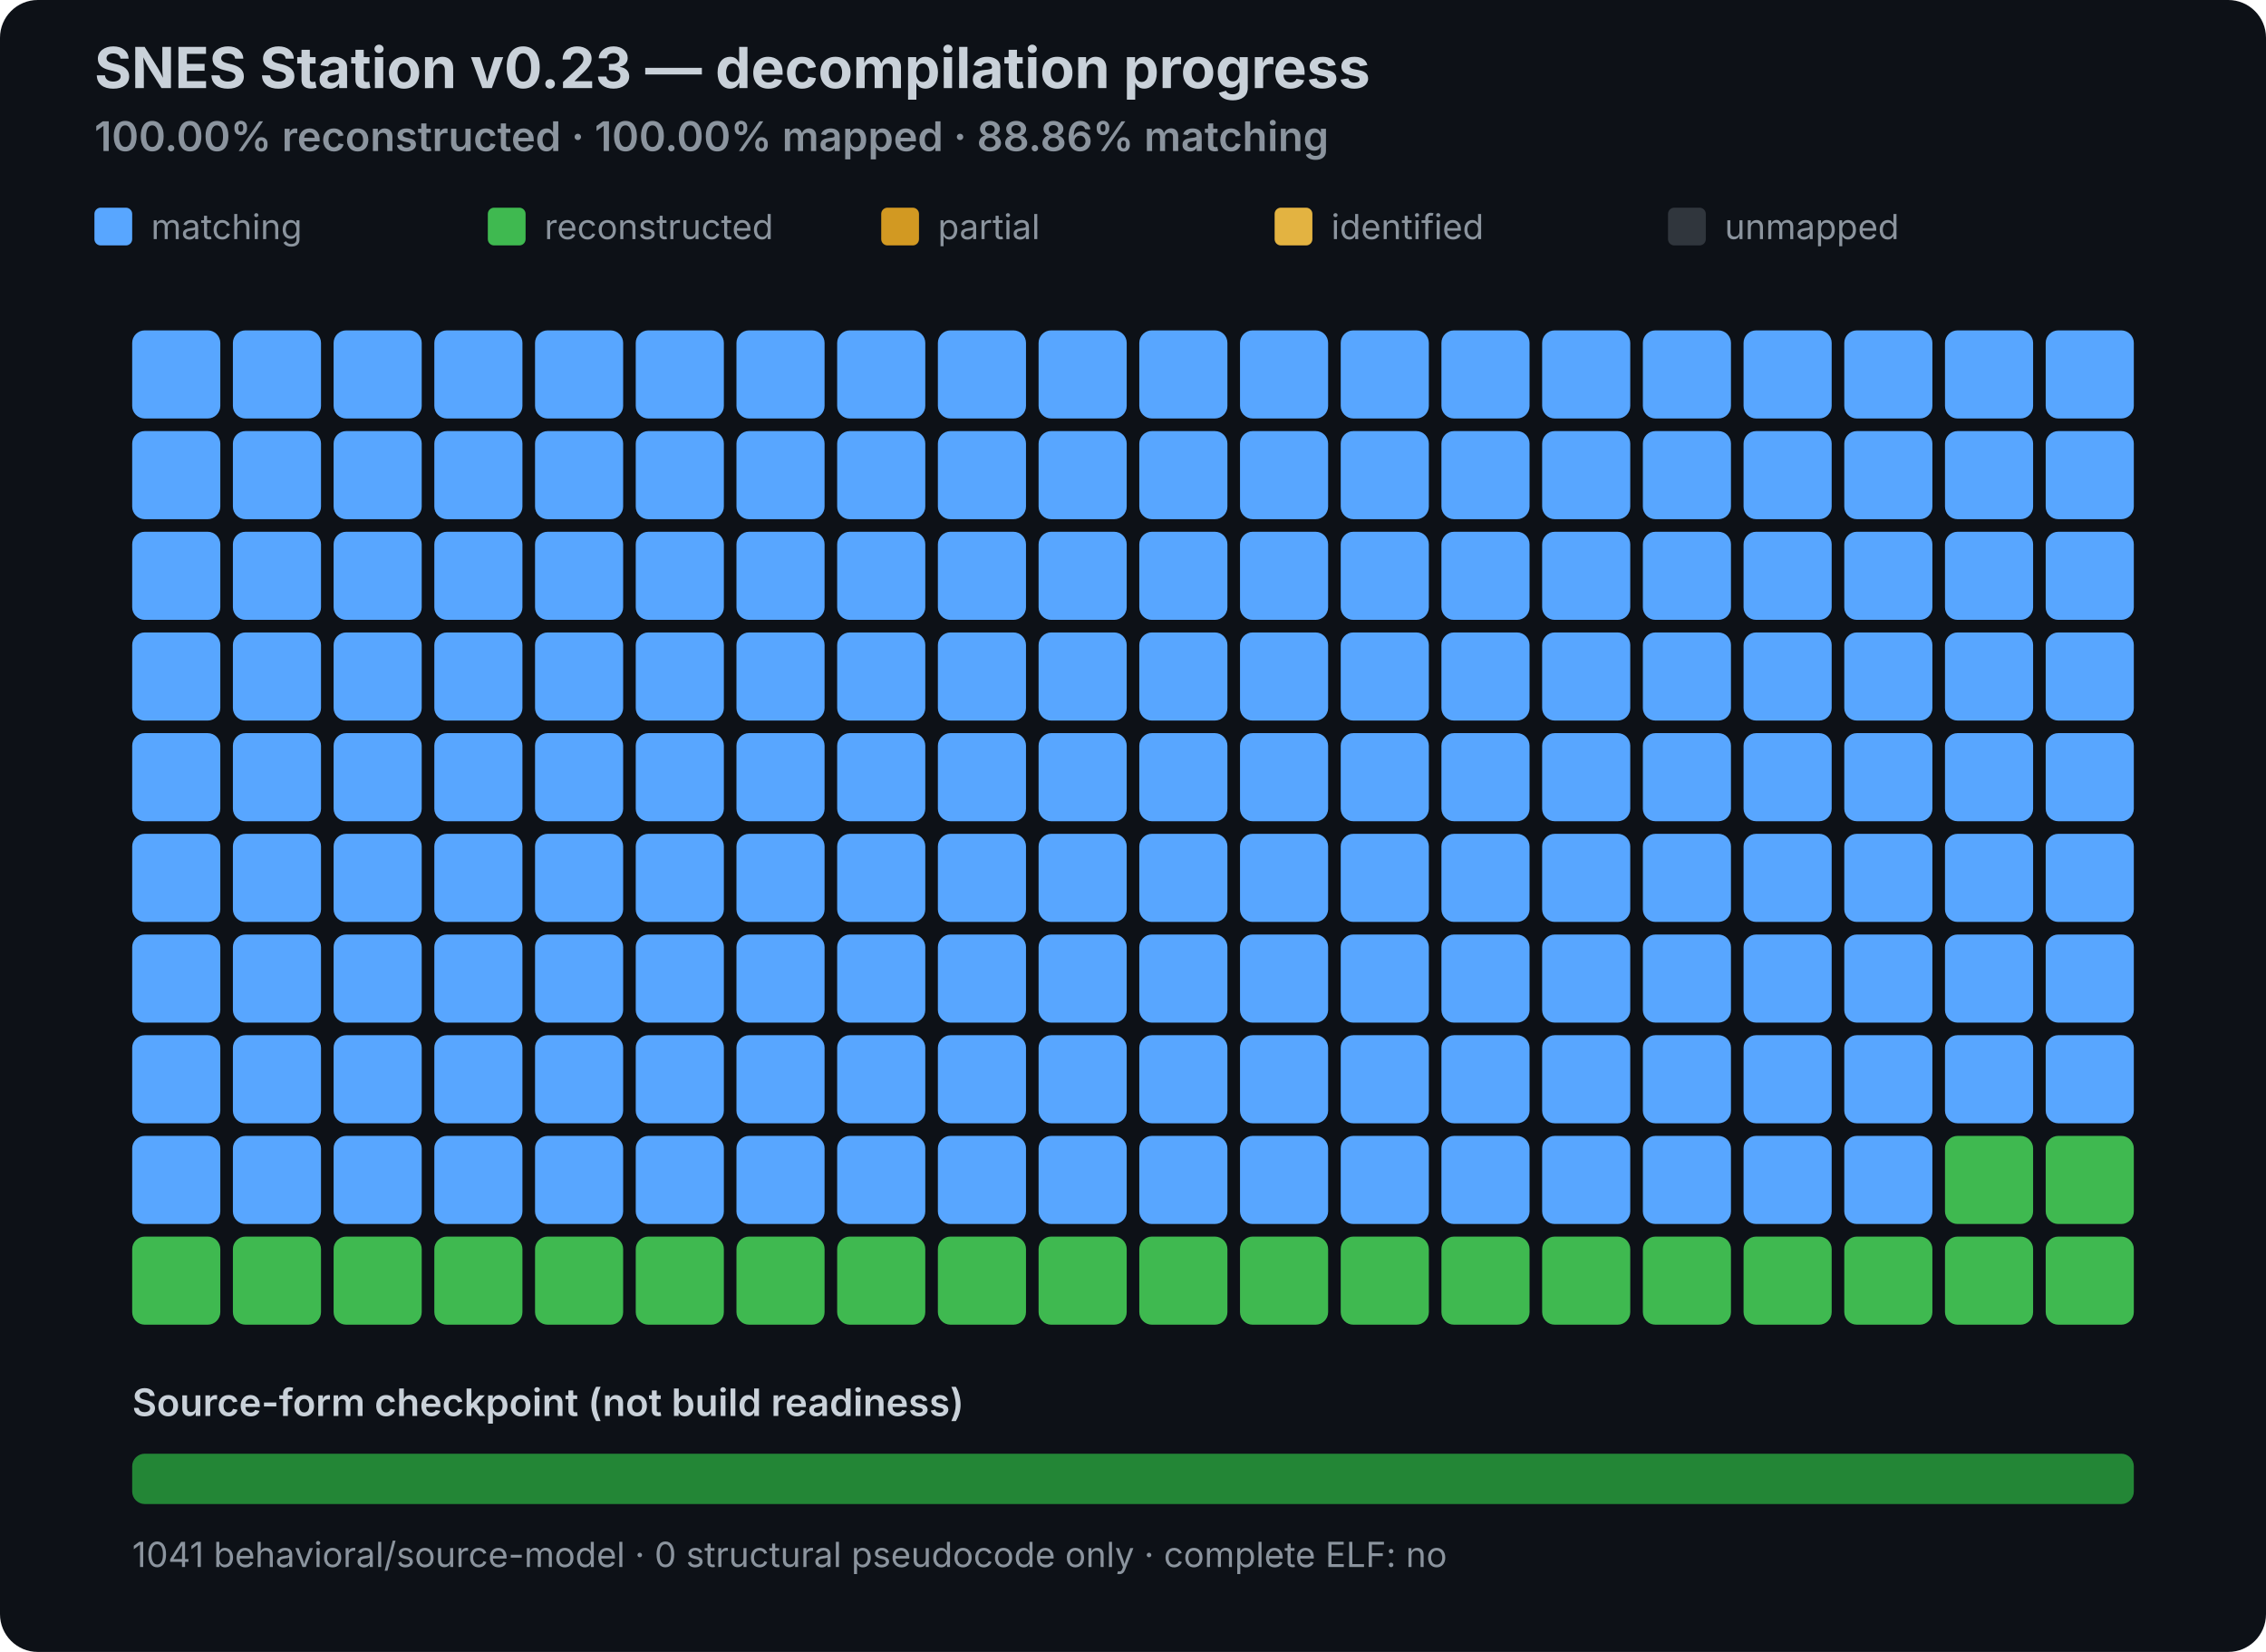
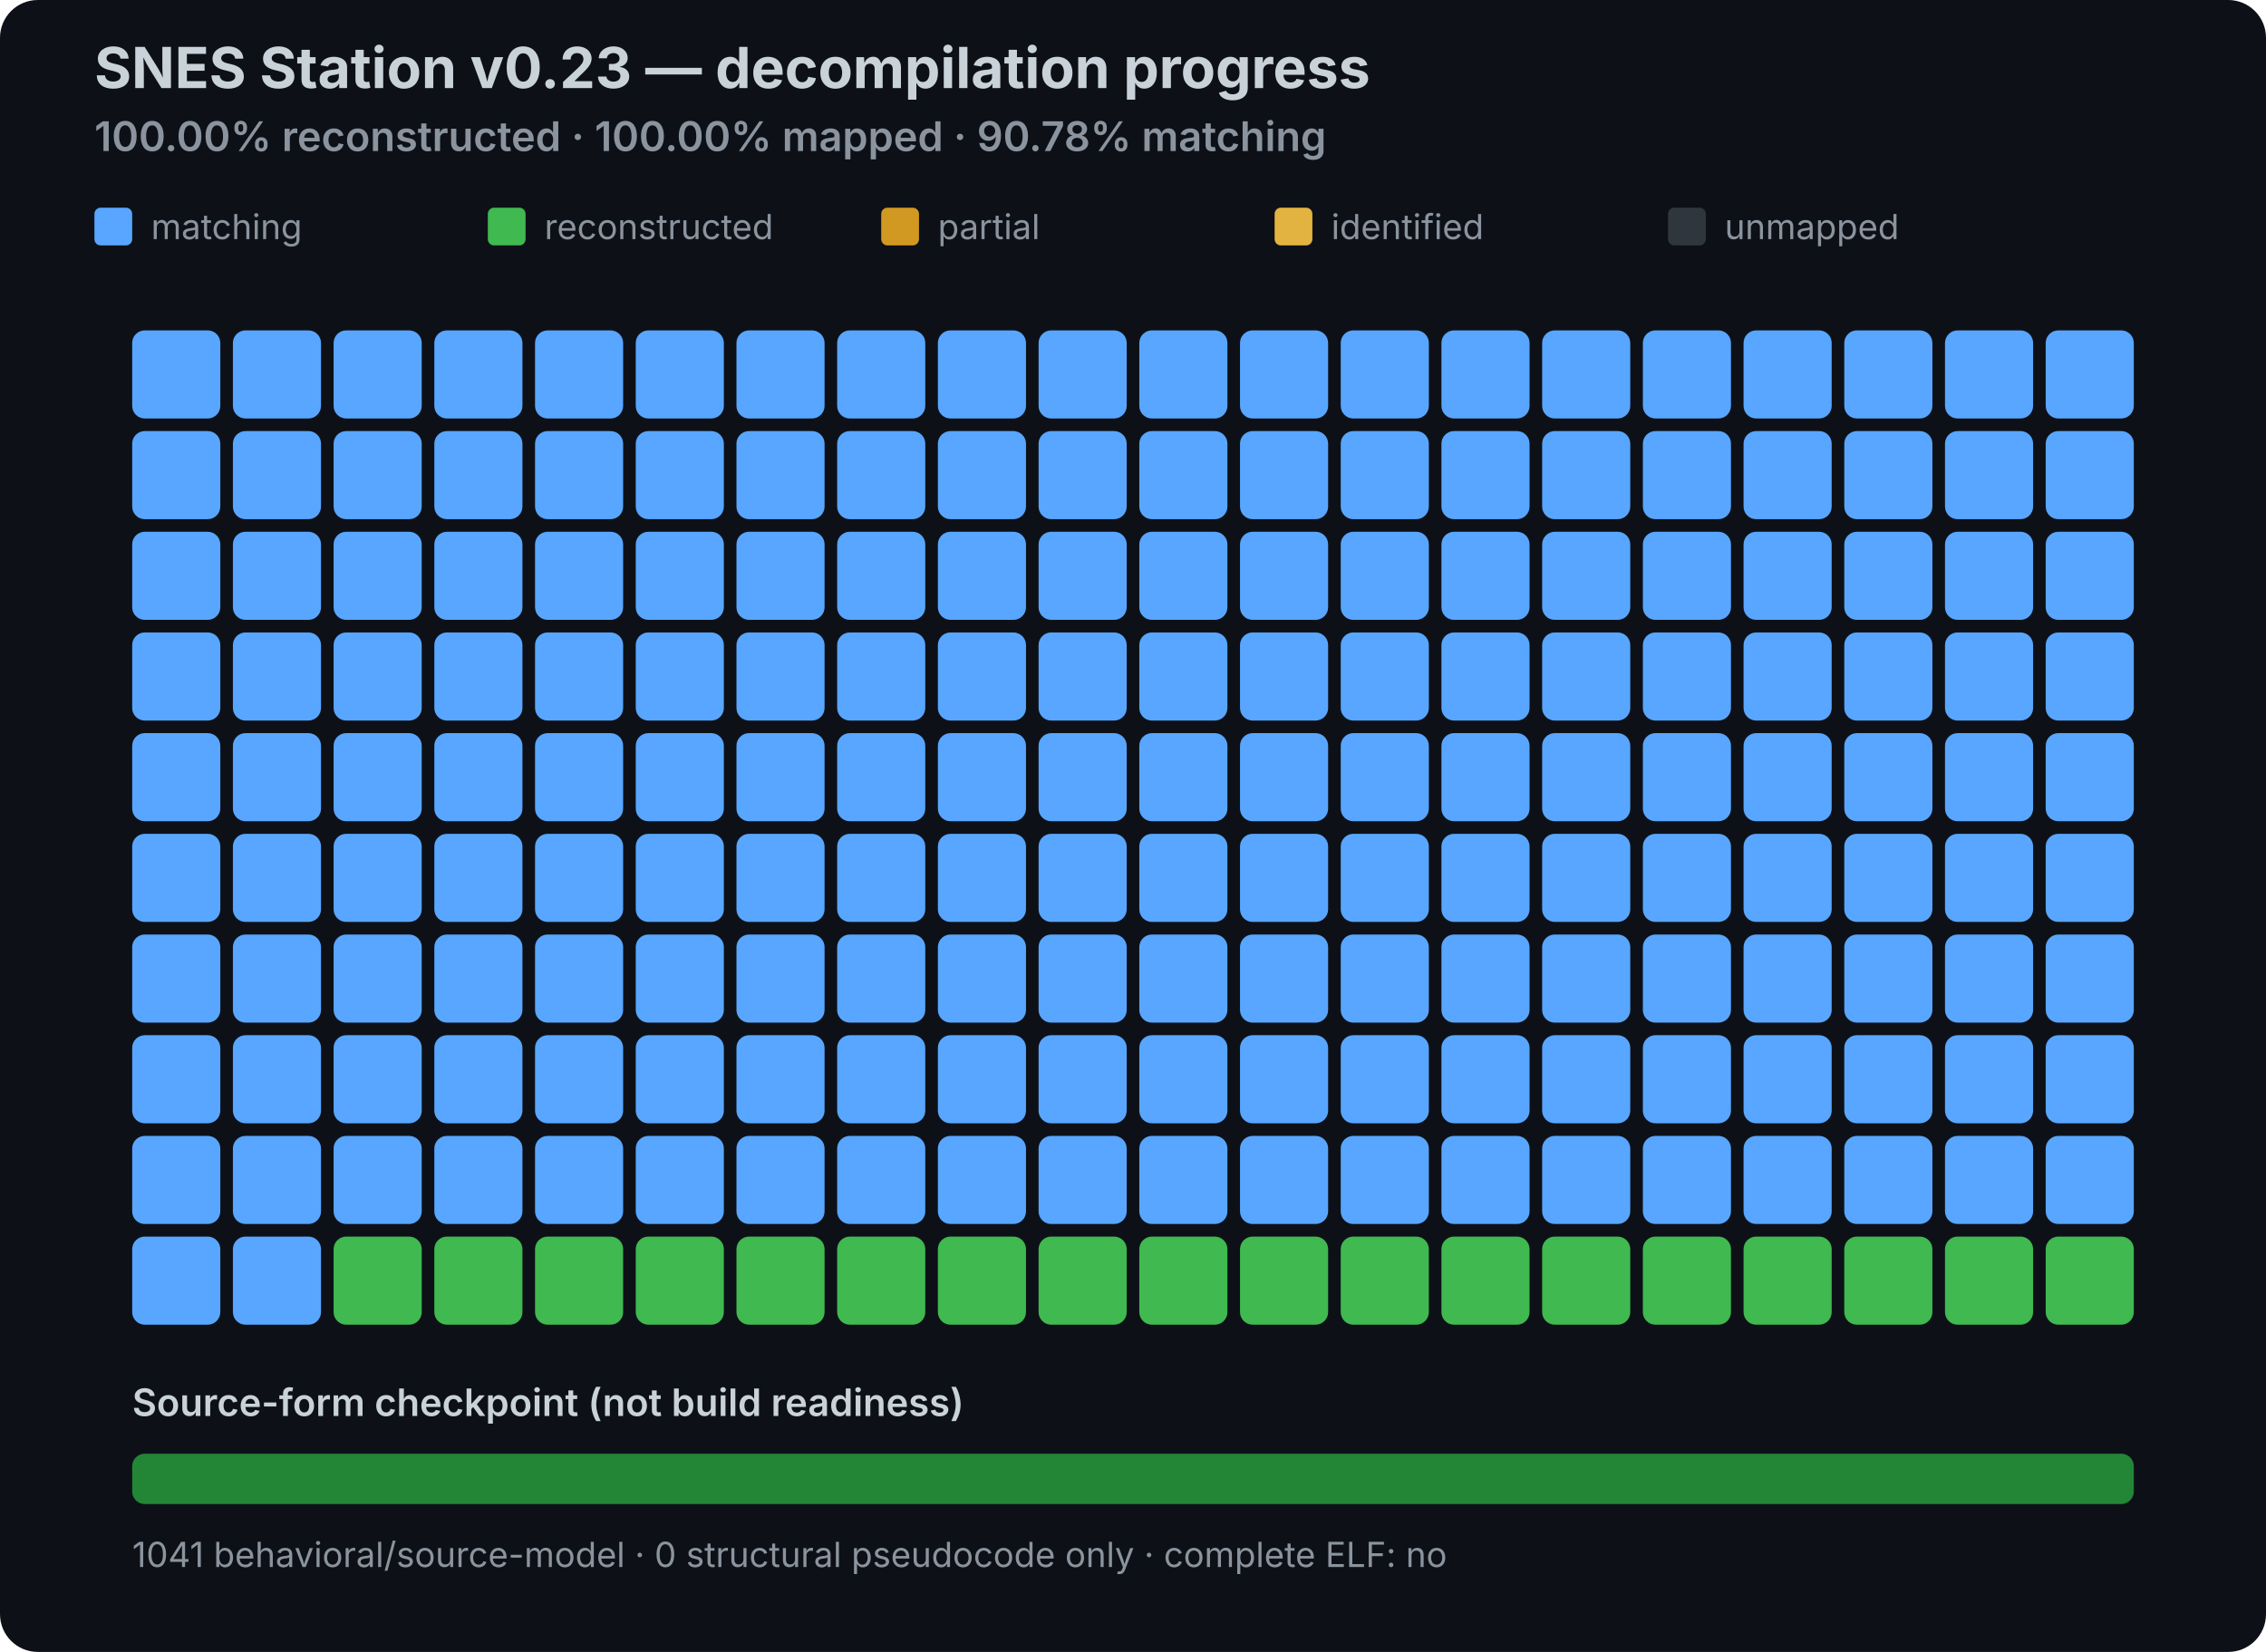
<svg xmlns="http://www.w3.org/2000/svg" width="720" height="525" viewBox="0 0 720 525" role="img" aria-labelledby="title desc">
  <style>
  .title { font: 700 18px -apple-system,BlinkMacSystemFont,"Segoe UI",sans-serif; fill: #c9d1d9; }
  .sub { font: 600 13px -apple-system,BlinkMacSystemFont,"Segoe UI",sans-serif; fill: #8b949e; }
  .legend { font: 11px -apple-system,BlinkMacSystemFont,"Segoe UI",sans-serif; fill: #8b949e; }
  .source { font: 600 12px -apple-system,BlinkMacSystemFont,"Segoe UI",sans-serif; fill: #c9d1d9; }
</style>
  <rect width="100%" height="100%" rx="12" fill="#0d1117" />
  <text x="30" y="28" class="title">SNES Station v0.23 — decompilation progress</text>
-   <text x="30" y="48" class="sub">100.00% reconstructed · 100.00% mapped · 88.86% matching</text>
+   <text x="30" y="48" class="sub">100.00% reconstructed · 100.00% mapped · 90.78% matching</text>
  <rect x="30" y="66" width="12" height="12" rx="2" fill="#58a6ff" />
  <text x="48" y="76" class="legend">matching</text>
  <rect x="155" y="66" width="12" height="12" rx="2" fill="#3fb950" />
  <text x="173" y="76" class="legend">reconstructed</text>
  <rect x="280" y="66" width="12" height="12" rx="2" fill="#d29922" />
  <text x="298" y="76" class="legend">partial</text>
  <rect x="405" y="66" width="12" height="12" rx="2" fill="#e3b341" />
  <text x="423" y="76" class="legend">identified</text>
  <rect x="530" y="66" width="12" height="12" rx="2" fill="#30363d" />
  <text x="548" y="76" class="legend">unmapped</text>
  <rect x="42" y="105" width="28" height="28" rx="4" fill="#58a6ff" data-status="MATCHING" />
  <rect x="74" y="105" width="28" height="28" rx="4" fill="#58a6ff" data-status="MATCHING" />
  <rect x="106" y="105" width="28" height="28" rx="4" fill="#58a6ff" data-status="MATCHING" />
  <rect x="138" y="105" width="28" height="28" rx="4" fill="#58a6ff" data-status="MATCHING" />
  <rect x="170" y="105" width="28" height="28" rx="4" fill="#58a6ff" data-status="MATCHING" />
  <rect x="202" y="105" width="28" height="28" rx="4" fill="#58a6ff" data-status="MATCHING" />
  <rect x="234" y="105" width="28" height="28" rx="4" fill="#58a6ff" data-status="MATCHING" />
  <rect x="266" y="105" width="28" height="28" rx="4" fill="#58a6ff" data-status="MATCHING" />
  <rect x="298" y="105" width="28" height="28" rx="4" fill="#58a6ff" data-status="MATCHING" />
  <rect x="330" y="105" width="28" height="28" rx="4" fill="#58a6ff" data-status="MATCHING" />
  <rect x="362" y="105" width="28" height="28" rx="4" fill="#58a6ff" data-status="MATCHING" />
  <rect x="394" y="105" width="28" height="28" rx="4" fill="#58a6ff" data-status="MATCHING" />
  <rect x="426" y="105" width="28" height="28" rx="4" fill="#58a6ff" data-status="MATCHING" />
  <rect x="458" y="105" width="28" height="28" rx="4" fill="#58a6ff" data-status="MATCHING" />
  <rect x="490" y="105" width="28" height="28" rx="4" fill="#58a6ff" data-status="MATCHING" />
  <rect x="522" y="105" width="28" height="28" rx="4" fill="#58a6ff" data-status="MATCHING" />
  <rect x="554" y="105" width="28" height="28" rx="4" fill="#58a6ff" data-status="MATCHING" />
  <rect x="586" y="105" width="28" height="28" rx="4" fill="#58a6ff" data-status="MATCHING" />
  <rect x="618" y="105" width="28" height="28" rx="4" fill="#58a6ff" data-status="MATCHING" />
  <rect x="650" y="105" width="28" height="28" rx="4" fill="#58a6ff" data-status="MATCHING" />
  <rect x="42" y="137" width="28" height="28" rx="4" fill="#58a6ff" data-status="MATCHING" />
  <rect x="74" y="137" width="28" height="28" rx="4" fill="#58a6ff" data-status="MATCHING" />
  <rect x="106" y="137" width="28" height="28" rx="4" fill="#58a6ff" data-status="MATCHING" />
  <rect x="138" y="137" width="28" height="28" rx="4" fill="#58a6ff" data-status="MATCHING" />
  <rect x="170" y="137" width="28" height="28" rx="4" fill="#58a6ff" data-status="MATCHING" />
  <rect x="202" y="137" width="28" height="28" rx="4" fill="#58a6ff" data-status="MATCHING" />
  <rect x="234" y="137" width="28" height="28" rx="4" fill="#58a6ff" data-status="MATCHING" />
  <rect x="266" y="137" width="28" height="28" rx="4" fill="#58a6ff" data-status="MATCHING" />
  <rect x="298" y="137" width="28" height="28" rx="4" fill="#58a6ff" data-status="MATCHING" />
  <rect x="330" y="137" width="28" height="28" rx="4" fill="#58a6ff" data-status="MATCHING" />
  <rect x="362" y="137" width="28" height="28" rx="4" fill="#58a6ff" data-status="MATCHING" />
  <rect x="394" y="137" width="28" height="28" rx="4" fill="#58a6ff" data-status="MATCHING" />
  <rect x="426" y="137" width="28" height="28" rx="4" fill="#58a6ff" data-status="MATCHING" />
  <rect x="458" y="137" width="28" height="28" rx="4" fill="#58a6ff" data-status="MATCHING" />
  <rect x="490" y="137" width="28" height="28" rx="4" fill="#58a6ff" data-status="MATCHING" />
  <rect x="522" y="137" width="28" height="28" rx="4" fill="#58a6ff" data-status="MATCHING" />
  <rect x="554" y="137" width="28" height="28" rx="4" fill="#58a6ff" data-status="MATCHING" />
  <rect x="586" y="137" width="28" height="28" rx="4" fill="#58a6ff" data-status="MATCHING" />
  <rect x="618" y="137" width="28" height="28" rx="4" fill="#58a6ff" data-status="MATCHING" />
  <rect x="650" y="137" width="28" height="28" rx="4" fill="#58a6ff" data-status="MATCHING" />
  <rect x="42" y="169" width="28" height="28" rx="4" fill="#58a6ff" data-status="MATCHING" />
  <rect x="74" y="169" width="28" height="28" rx="4" fill="#58a6ff" data-status="MATCHING" />
  <rect x="106" y="169" width="28" height="28" rx="4" fill="#58a6ff" data-status="MATCHING" />
  <rect x="138" y="169" width="28" height="28" rx="4" fill="#58a6ff" data-status="MATCHING" />
  <rect x="170" y="169" width="28" height="28" rx="4" fill="#58a6ff" data-status="MATCHING" />
  <rect x="202" y="169" width="28" height="28" rx="4" fill="#58a6ff" data-status="MATCHING" />
  <rect x="234" y="169" width="28" height="28" rx="4" fill="#58a6ff" data-status="MATCHING" />
  <rect x="266" y="169" width="28" height="28" rx="4" fill="#58a6ff" data-status="MATCHING" />
  <rect x="298" y="169" width="28" height="28" rx="4" fill="#58a6ff" data-status="MATCHING" />
  <rect x="330" y="169" width="28" height="28" rx="4" fill="#58a6ff" data-status="MATCHING" />
  <rect x="362" y="169" width="28" height="28" rx="4" fill="#58a6ff" data-status="MATCHING" />
  <rect x="394" y="169" width="28" height="28" rx="4" fill="#58a6ff" data-status="MATCHING" />
  <rect x="426" y="169" width="28" height="28" rx="4" fill="#58a6ff" data-status="MATCHING" />
  <rect x="458" y="169" width="28" height="28" rx="4" fill="#58a6ff" data-status="MATCHING" />
  <rect x="490" y="169" width="28" height="28" rx="4" fill="#58a6ff" data-status="MATCHING" />
  <rect x="522" y="169" width="28" height="28" rx="4" fill="#58a6ff" data-status="MATCHING" />
  <rect x="554" y="169" width="28" height="28" rx="4" fill="#58a6ff" data-status="MATCHING" />
  <rect x="586" y="169" width="28" height="28" rx="4" fill="#58a6ff" data-status="MATCHING" />
  <rect x="618" y="169" width="28" height="28" rx="4" fill="#58a6ff" data-status="MATCHING" />
  <rect x="650" y="169" width="28" height="28" rx="4" fill="#58a6ff" data-status="MATCHING" />
  <rect x="42" y="201" width="28" height="28" rx="4" fill="#58a6ff" data-status="MATCHING" />
  <rect x="74" y="201" width="28" height="28" rx="4" fill="#58a6ff" data-status="MATCHING" />
  <rect x="106" y="201" width="28" height="28" rx="4" fill="#58a6ff" data-status="MATCHING" />
  <rect x="138" y="201" width="28" height="28" rx="4" fill="#58a6ff" data-status="MATCHING" />
  <rect x="170" y="201" width="28" height="28" rx="4" fill="#58a6ff" data-status="MATCHING" />
  <rect x="202" y="201" width="28" height="28" rx="4" fill="#58a6ff" data-status="MATCHING" />
  <rect x="234" y="201" width="28" height="28" rx="4" fill="#58a6ff" data-status="MATCHING" />
  <rect x="266" y="201" width="28" height="28" rx="4" fill="#58a6ff" data-status="MATCHING" />
  <rect x="298" y="201" width="28" height="28" rx="4" fill="#58a6ff" data-status="MATCHING" />
  <rect x="330" y="201" width="28" height="28" rx="4" fill="#58a6ff" data-status="MATCHING" />
  <rect x="362" y="201" width="28" height="28" rx="4" fill="#58a6ff" data-status="MATCHING" />
  <rect x="394" y="201" width="28" height="28" rx="4" fill="#58a6ff" data-status="MATCHING" />
  <rect x="426" y="201" width="28" height="28" rx="4" fill="#58a6ff" data-status="MATCHING" />
  <rect x="458" y="201" width="28" height="28" rx="4" fill="#58a6ff" data-status="MATCHING" />
  <rect x="490" y="201" width="28" height="28" rx="4" fill="#58a6ff" data-status="MATCHING" />
  <rect x="522" y="201" width="28" height="28" rx="4" fill="#58a6ff" data-status="MATCHING" />
  <rect x="554" y="201" width="28" height="28" rx="4" fill="#58a6ff" data-status="MATCHING" />
  <rect x="586" y="201" width="28" height="28" rx="4" fill="#58a6ff" data-status="MATCHING" />
  <rect x="618" y="201" width="28" height="28" rx="4" fill="#58a6ff" data-status="MATCHING" />
  <rect x="650" y="201" width="28" height="28" rx="4" fill="#58a6ff" data-status="MATCHING" />
  <rect x="42" y="233" width="28" height="28" rx="4" fill="#58a6ff" data-status="MATCHING" />
  <rect x="74" y="233" width="28" height="28" rx="4" fill="#58a6ff" data-status="MATCHING" />
  <rect x="106" y="233" width="28" height="28" rx="4" fill="#58a6ff" data-status="MATCHING" />
  <rect x="138" y="233" width="28" height="28" rx="4" fill="#58a6ff" data-status="MATCHING" />
  <rect x="170" y="233" width="28" height="28" rx="4" fill="#58a6ff" data-status="MATCHING" />
  <rect x="202" y="233" width="28" height="28" rx="4" fill="#58a6ff" data-status="MATCHING" />
  <rect x="234" y="233" width="28" height="28" rx="4" fill="#58a6ff" data-status="MATCHING" />
  <rect x="266" y="233" width="28" height="28" rx="4" fill="#58a6ff" data-status="MATCHING" />
  <rect x="298" y="233" width="28" height="28" rx="4" fill="#58a6ff" data-status="MATCHING" />
  <rect x="330" y="233" width="28" height="28" rx="4" fill="#58a6ff" data-status="MATCHING" />
  <rect x="362" y="233" width="28" height="28" rx="4" fill="#58a6ff" data-status="MATCHING" />
  <rect x="394" y="233" width="28" height="28" rx="4" fill="#58a6ff" data-status="MATCHING" />
  <rect x="426" y="233" width="28" height="28" rx="4" fill="#58a6ff" data-status="MATCHING" />
  <rect x="458" y="233" width="28" height="28" rx="4" fill="#58a6ff" data-status="MATCHING" />
  <rect x="490" y="233" width="28" height="28" rx="4" fill="#58a6ff" data-status="MATCHING" />
  <rect x="522" y="233" width="28" height="28" rx="4" fill="#58a6ff" data-status="MATCHING" />
  <rect x="554" y="233" width="28" height="28" rx="4" fill="#58a6ff" data-status="MATCHING" />
  <rect x="586" y="233" width="28" height="28" rx="4" fill="#58a6ff" data-status="MATCHING" />
  <rect x="618" y="233" width="28" height="28" rx="4" fill="#58a6ff" data-status="MATCHING" />
  <rect x="650" y="233" width="28" height="28" rx="4" fill="#58a6ff" data-status="MATCHING" />
  <rect x="42" y="265" width="28" height="28" rx="4" fill="#58a6ff" data-status="MATCHING" />
  <rect x="74" y="265" width="28" height="28" rx="4" fill="#58a6ff" data-status="MATCHING" />
  <rect x="106" y="265" width="28" height="28" rx="4" fill="#58a6ff" data-status="MATCHING" />
  <rect x="138" y="265" width="28" height="28" rx="4" fill="#58a6ff" data-status="MATCHING" />
  <rect x="170" y="265" width="28" height="28" rx="4" fill="#58a6ff" data-status="MATCHING" />
  <rect x="202" y="265" width="28" height="28" rx="4" fill="#58a6ff" data-status="MATCHING" />
  <rect x="234" y="265" width="28" height="28" rx="4" fill="#58a6ff" data-status="MATCHING" />
  <rect x="266" y="265" width="28" height="28" rx="4" fill="#58a6ff" data-status="MATCHING" />
  <rect x="298" y="265" width="28" height="28" rx="4" fill="#58a6ff" data-status="MATCHING" />
  <rect x="330" y="265" width="28" height="28" rx="4" fill="#58a6ff" data-status="MATCHING" />
  <rect x="362" y="265" width="28" height="28" rx="4" fill="#58a6ff" data-status="MATCHING" />
  <rect x="394" y="265" width="28" height="28" rx="4" fill="#58a6ff" data-status="MATCHING" />
  <rect x="426" y="265" width="28" height="28" rx="4" fill="#58a6ff" data-status="MATCHING" />
  <rect x="458" y="265" width="28" height="28" rx="4" fill="#58a6ff" data-status="MATCHING" />
  <rect x="490" y="265" width="28" height="28" rx="4" fill="#58a6ff" data-status="MATCHING" />
  <rect x="522" y="265" width="28" height="28" rx="4" fill="#58a6ff" data-status="MATCHING" />
  <rect x="554" y="265" width="28" height="28" rx="4" fill="#58a6ff" data-status="MATCHING" />
  <rect x="586" y="265" width="28" height="28" rx="4" fill="#58a6ff" data-status="MATCHING" />
  <rect x="618" y="265" width="28" height="28" rx="4" fill="#58a6ff" data-status="MATCHING" />
  <rect x="650" y="265" width="28" height="28" rx="4" fill="#58a6ff" data-status="MATCHING" />
  <rect x="42" y="297" width="28" height="28" rx="4" fill="#58a6ff" data-status="MATCHING" />
  <rect x="74" y="297" width="28" height="28" rx="4" fill="#58a6ff" data-status="MATCHING" />
  <rect x="106" y="297" width="28" height="28" rx="4" fill="#58a6ff" data-status="MATCHING" />
  <rect x="138" y="297" width="28" height="28" rx="4" fill="#58a6ff" data-status="MATCHING" />
  <rect x="170" y="297" width="28" height="28" rx="4" fill="#58a6ff" data-status="MATCHING" />
  <rect x="202" y="297" width="28" height="28" rx="4" fill="#58a6ff" data-status="MATCHING" />
  <rect x="234" y="297" width="28" height="28" rx="4" fill="#58a6ff" data-status="MATCHING" />
  <rect x="266" y="297" width="28" height="28" rx="4" fill="#58a6ff" data-status="MATCHING" />
  <rect x="298" y="297" width="28" height="28" rx="4" fill="#58a6ff" data-status="MATCHING" />
  <rect x="330" y="297" width="28" height="28" rx="4" fill="#58a6ff" data-status="MATCHING" />
  <rect x="362" y="297" width="28" height="28" rx="4" fill="#58a6ff" data-status="MATCHING" />
  <rect x="394" y="297" width="28" height="28" rx="4" fill="#58a6ff" data-status="MATCHING" />
  <rect x="426" y="297" width="28" height="28" rx="4" fill="#58a6ff" data-status="MATCHING" />
  <rect x="458" y="297" width="28" height="28" rx="4" fill="#58a6ff" data-status="MATCHING" />
  <rect x="490" y="297" width="28" height="28" rx="4" fill="#58a6ff" data-status="MATCHING" />
  <rect x="522" y="297" width="28" height="28" rx="4" fill="#58a6ff" data-status="MATCHING" />
  <rect x="554" y="297" width="28" height="28" rx="4" fill="#58a6ff" data-status="MATCHING" />
  <rect x="586" y="297" width="28" height="28" rx="4" fill="#58a6ff" data-status="MATCHING" />
  <rect x="618" y="297" width="28" height="28" rx="4" fill="#58a6ff" data-status="MATCHING" />
  <rect x="650" y="297" width="28" height="28" rx="4" fill="#58a6ff" data-status="MATCHING" />
  <rect x="42" y="329" width="28" height="28" rx="4" fill="#58a6ff" data-status="MATCHING" />
  <rect x="74" y="329" width="28" height="28" rx="4" fill="#58a6ff" data-status="MATCHING" />
  <rect x="106" y="329" width="28" height="28" rx="4" fill="#58a6ff" data-status="MATCHING" />
  <rect x="138" y="329" width="28" height="28" rx="4" fill="#58a6ff" data-status="MATCHING" />
  <rect x="170" y="329" width="28" height="28" rx="4" fill="#58a6ff" data-status="MATCHING" />
  <rect x="202" y="329" width="28" height="28" rx="4" fill="#58a6ff" data-status="MATCHING" />
  <rect x="234" y="329" width="28" height="28" rx="4" fill="#58a6ff" data-status="MATCHING" />
  <rect x="266" y="329" width="28" height="28" rx="4" fill="#58a6ff" data-status="MATCHING" />
  <rect x="298" y="329" width="28" height="28" rx="4" fill="#58a6ff" data-status="MATCHING" />
  <rect x="330" y="329" width="28" height="28" rx="4" fill="#58a6ff" data-status="MATCHING" />
  <rect x="362" y="329" width="28" height="28" rx="4" fill="#58a6ff" data-status="MATCHING" />
  <rect x="394" y="329" width="28" height="28" rx="4" fill="#58a6ff" data-status="MATCHING" />
  <rect x="426" y="329" width="28" height="28" rx="4" fill="#58a6ff" data-status="MATCHING" />
  <rect x="458" y="329" width="28" height="28" rx="4" fill="#58a6ff" data-status="MATCHING" />
  <rect x="490" y="329" width="28" height="28" rx="4" fill="#58a6ff" data-status="MATCHING" />
  <rect x="522" y="329" width="28" height="28" rx="4" fill="#58a6ff" data-status="MATCHING" />
  <rect x="554" y="329" width="28" height="28" rx="4" fill="#58a6ff" data-status="MATCHING" />
  <rect x="586" y="329" width="28" height="28" rx="4" fill="#58a6ff" data-status="MATCHING" />
  <rect x="618" y="329" width="28" height="28" rx="4" fill="#58a6ff" data-status="MATCHING" />
  <rect x="650" y="329" width="28" height="28" rx="4" fill="#58a6ff" data-status="MATCHING" />
  <rect x="42" y="361" width="28" height="28" rx="4" fill="#58a6ff" data-status="MATCHING" />
  <rect x="74" y="361" width="28" height="28" rx="4" fill="#58a6ff" data-status="MATCHING" />
  <rect x="106" y="361" width="28" height="28" rx="4" fill="#58a6ff" data-status="MATCHING" />
  <rect x="138" y="361" width="28" height="28" rx="4" fill="#58a6ff" data-status="MATCHING" />
  <rect x="170" y="361" width="28" height="28" rx="4" fill="#58a6ff" data-status="MATCHING" />
  <rect x="202" y="361" width="28" height="28" rx="4" fill="#58a6ff" data-status="MATCHING" />
  <rect x="234" y="361" width="28" height="28" rx="4" fill="#58a6ff" data-status="MATCHING" />
  <rect x="266" y="361" width="28" height="28" rx="4" fill="#58a6ff" data-status="MATCHING" />
  <rect x="298" y="361" width="28" height="28" rx="4" fill="#58a6ff" data-status="MATCHING" />
  <rect x="330" y="361" width="28" height="28" rx="4" fill="#58a6ff" data-status="MATCHING" />
  <rect x="362" y="361" width="28" height="28" rx="4" fill="#58a6ff" data-status="MATCHING" />
  <rect x="394" y="361" width="28" height="28" rx="4" fill="#58a6ff" data-status="MATCHING" />
  <rect x="426" y="361" width="28" height="28" rx="4" fill="#58a6ff" data-status="MATCHING" />
  <rect x="458" y="361" width="28" height="28" rx="4" fill="#58a6ff" data-status="MATCHING" />
  <rect x="490" y="361" width="28" height="28" rx="4" fill="#58a6ff" data-status="MATCHING" />
  <rect x="522" y="361" width="28" height="28" rx="4" fill="#58a6ff" data-status="MATCHING" />
  <rect x="554" y="361" width="28" height="28" rx="4" fill="#58a6ff" data-status="MATCHING" />
  <rect x="586" y="361" width="28" height="28" rx="4" fill="#58a6ff" data-status="MATCHING" />
-   <rect x="618" y="361" width="28" height="28" rx="4" fill="#3fb950" data-status="RECONSTRUCTED" />
-   <rect x="650" y="361" width="28" height="28" rx="4" fill="#3fb950" data-status="RECONSTRUCTED" />
-   <rect x="42" y="393" width="28" height="28" rx="4" fill="#3fb950" data-status="RECONSTRUCTED" />
-   <rect x="74" y="393" width="28" height="28" rx="4" fill="#3fb950" data-status="RECONSTRUCTED" />
+   <rect x="618" y="361" width="28" height="28" rx="4" fill="#58a6ff" data-status="MATCHING" />
+   <rect x="650" y="361" width="28" height="28" rx="4" fill="#58a6ff" data-status="MATCHING" />
+   <rect x="42" y="393" width="28" height="28" rx="4" fill="#58a6ff" data-status="MATCHING" />
+   <rect x="74" y="393" width="28" height="28" rx="4" fill="#58a6ff" data-status="MATCHING" />
  <rect x="106" y="393" width="28" height="28" rx="4" fill="#3fb950" data-status="RECONSTRUCTED" />
  <rect x="138" y="393" width="28" height="28" rx="4" fill="#3fb950" data-status="RECONSTRUCTED" />
  <rect x="170" y="393" width="28" height="28" rx="4" fill="#3fb950" data-status="RECONSTRUCTED" />
  <rect x="202" y="393" width="28" height="28" rx="4" fill="#3fb950" data-status="RECONSTRUCTED" />
  <rect x="234" y="393" width="28" height="28" rx="4" fill="#3fb950" data-status="RECONSTRUCTED" />
  <rect x="266" y="393" width="28" height="28" rx="4" fill="#3fb950" data-status="RECONSTRUCTED" />
  <rect x="298" y="393" width="28" height="28" rx="4" fill="#3fb950" data-status="RECONSTRUCTED" />
  <rect x="330" y="393" width="28" height="28" rx="4" fill="#3fb950" data-status="RECONSTRUCTED" />
  <rect x="362" y="393" width="28" height="28" rx="4" fill="#3fb950" data-status="RECONSTRUCTED" />
  <rect x="394" y="393" width="28" height="28" rx="4" fill="#3fb950" data-status="RECONSTRUCTED" />
  <rect x="426" y="393" width="28" height="28" rx="4" fill="#3fb950" data-status="RECONSTRUCTED" />
  <rect x="458" y="393" width="28" height="28" rx="4" fill="#3fb950" data-status="RECONSTRUCTED" />
  <rect x="490" y="393" width="28" height="28" rx="4" fill="#3fb950" data-status="RECONSTRUCTED" />
  <rect x="522" y="393" width="28" height="28" rx="4" fill="#3fb950" data-status="RECONSTRUCTED" />
  <rect x="554" y="393" width="28" height="28" rx="4" fill="#3fb950" data-status="RECONSTRUCTED" />
  <rect x="586" y="393" width="28" height="28" rx="4" fill="#3fb950" data-status="RECONSTRUCTED" />
  <rect x="618" y="393" width="28" height="28" rx="4" fill="#3fb950" data-status="RECONSTRUCTED" />
  <rect x="650" y="393" width="28" height="28" rx="4" fill="#3fb950" data-status="RECONSTRUCTED" />
  <text x="42" y="450" class="source">Source-form checkpoint (not build readiness)</text>
  <rect x="42" y="462" width="636" height="16" rx="4" fill="#238636" />
  <rect x="678" y="462" width="0" height="16" rx="4" fill="#d29922" />
  <text x="42" y="498" class="legend">1041 behavioral/source-model · 0 structural pseudocode only · complete ELF: no</text>
</svg>
